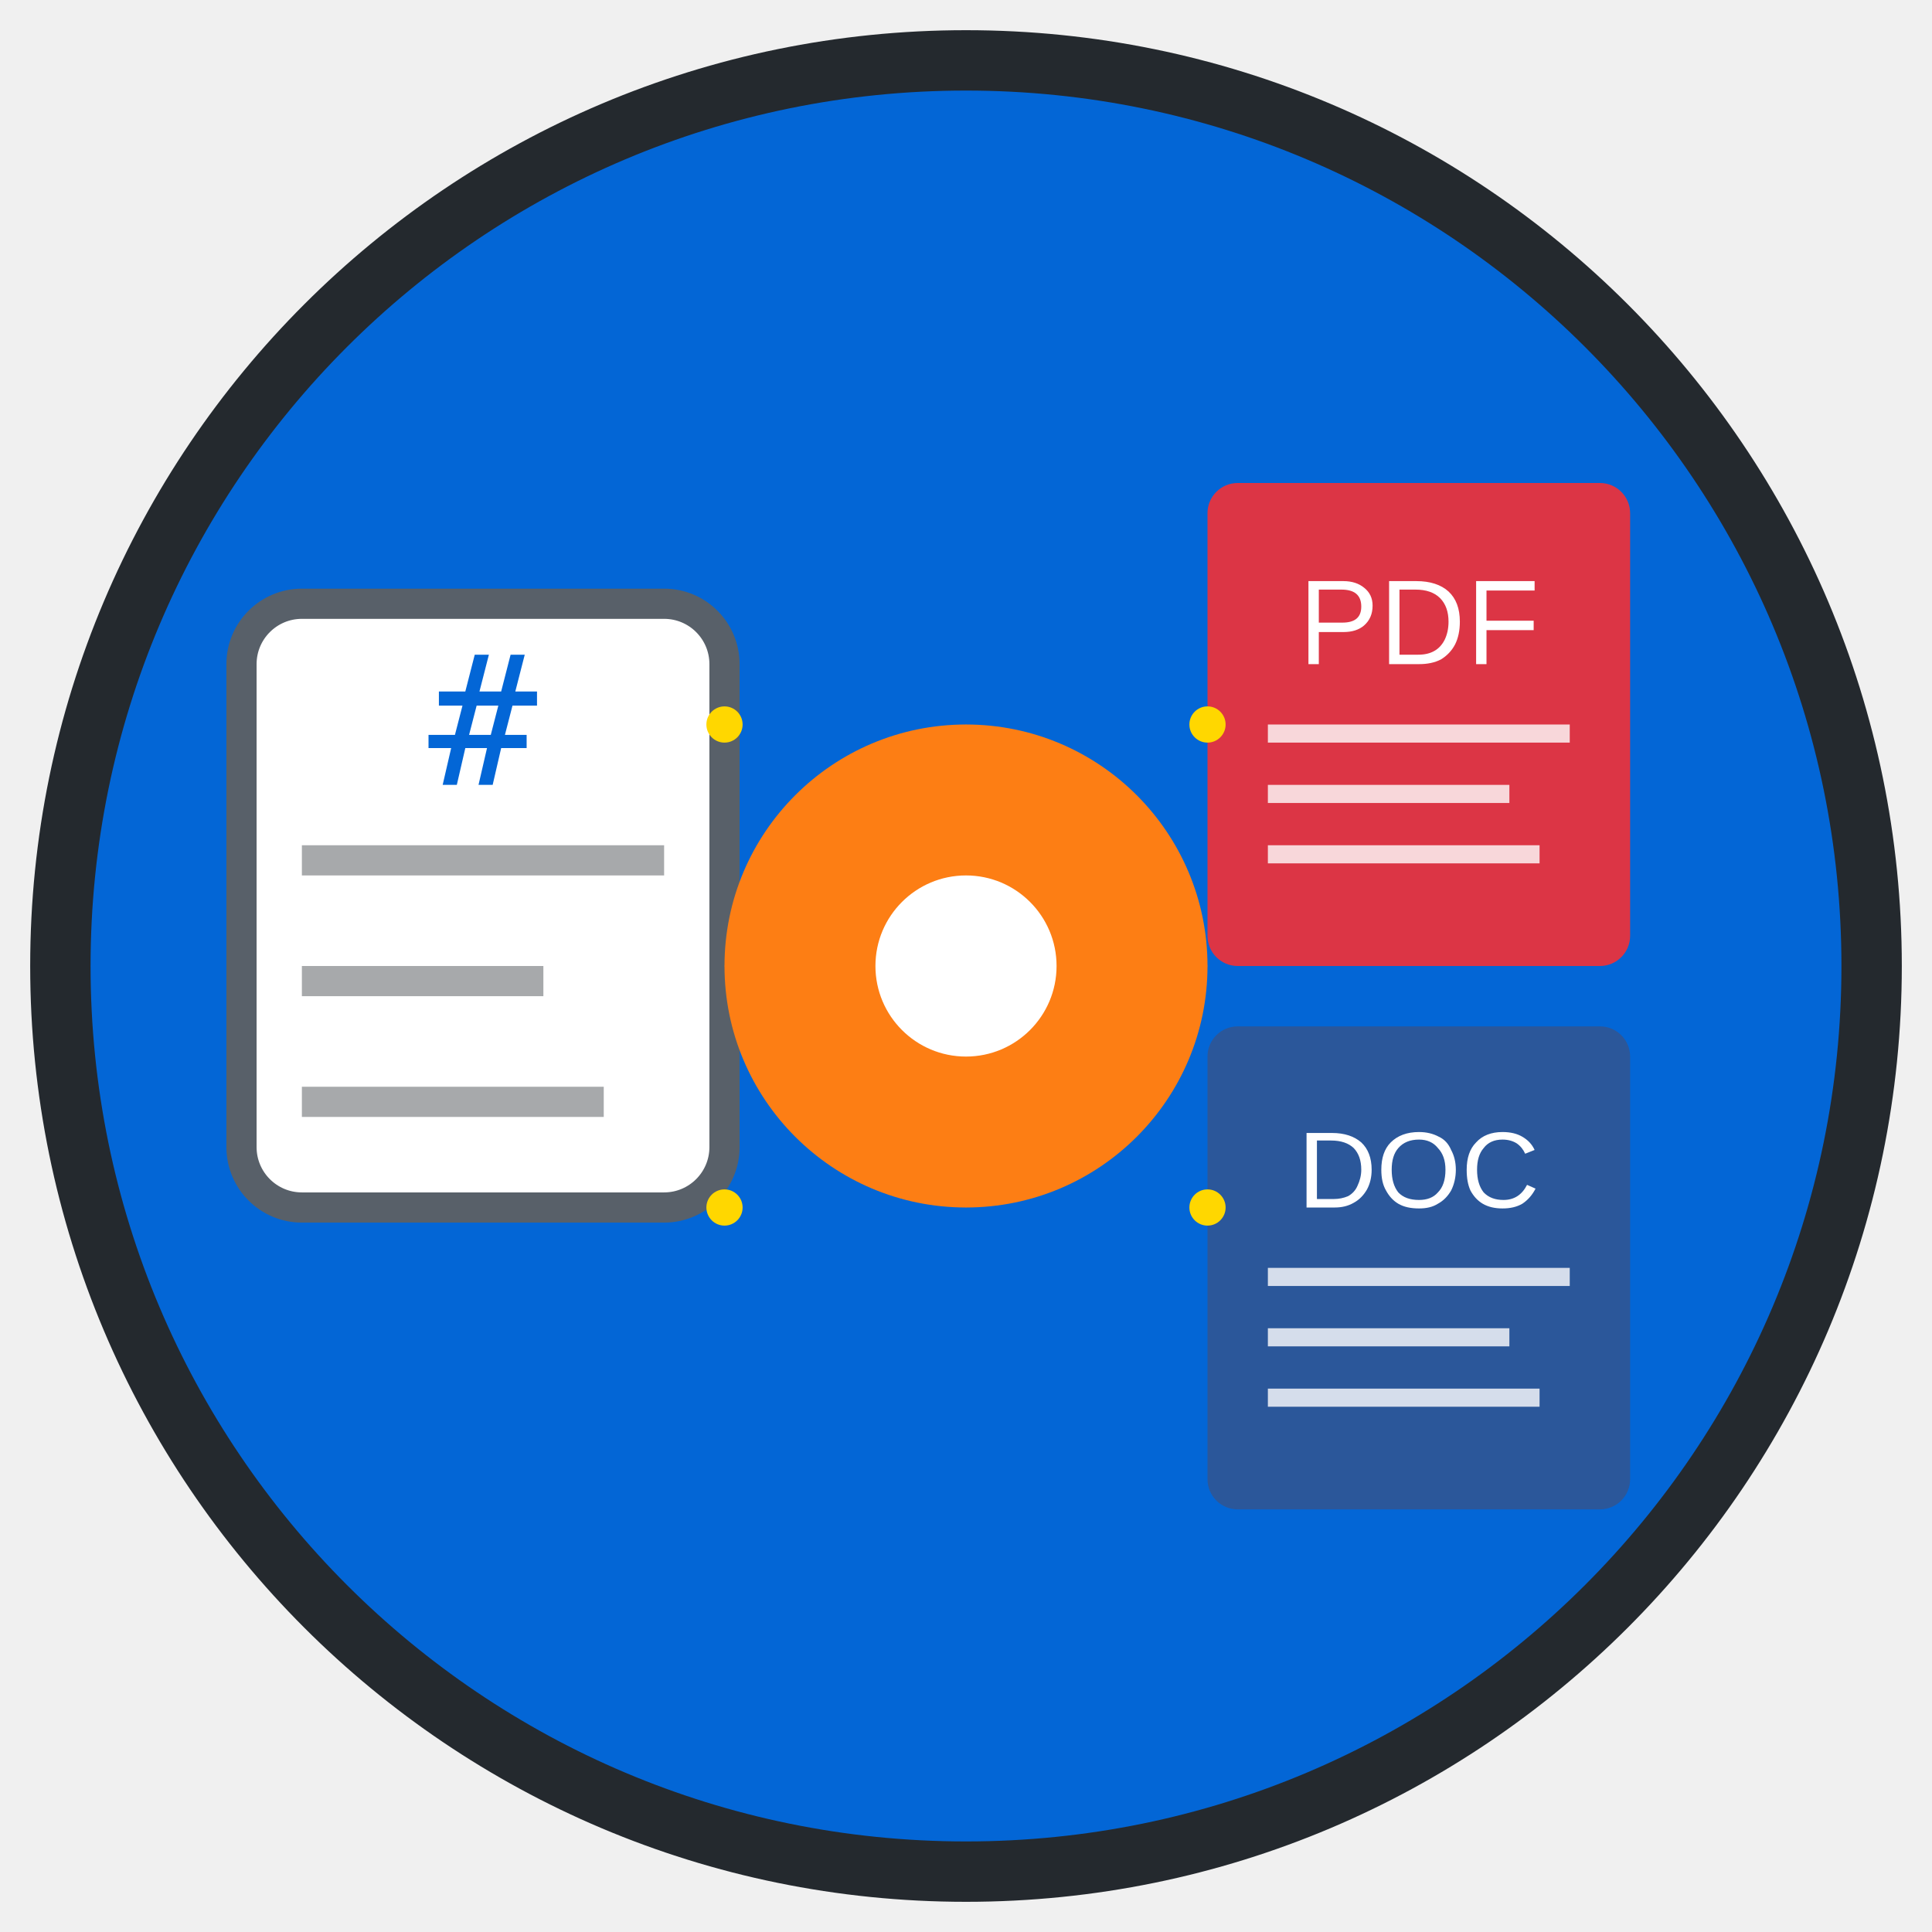
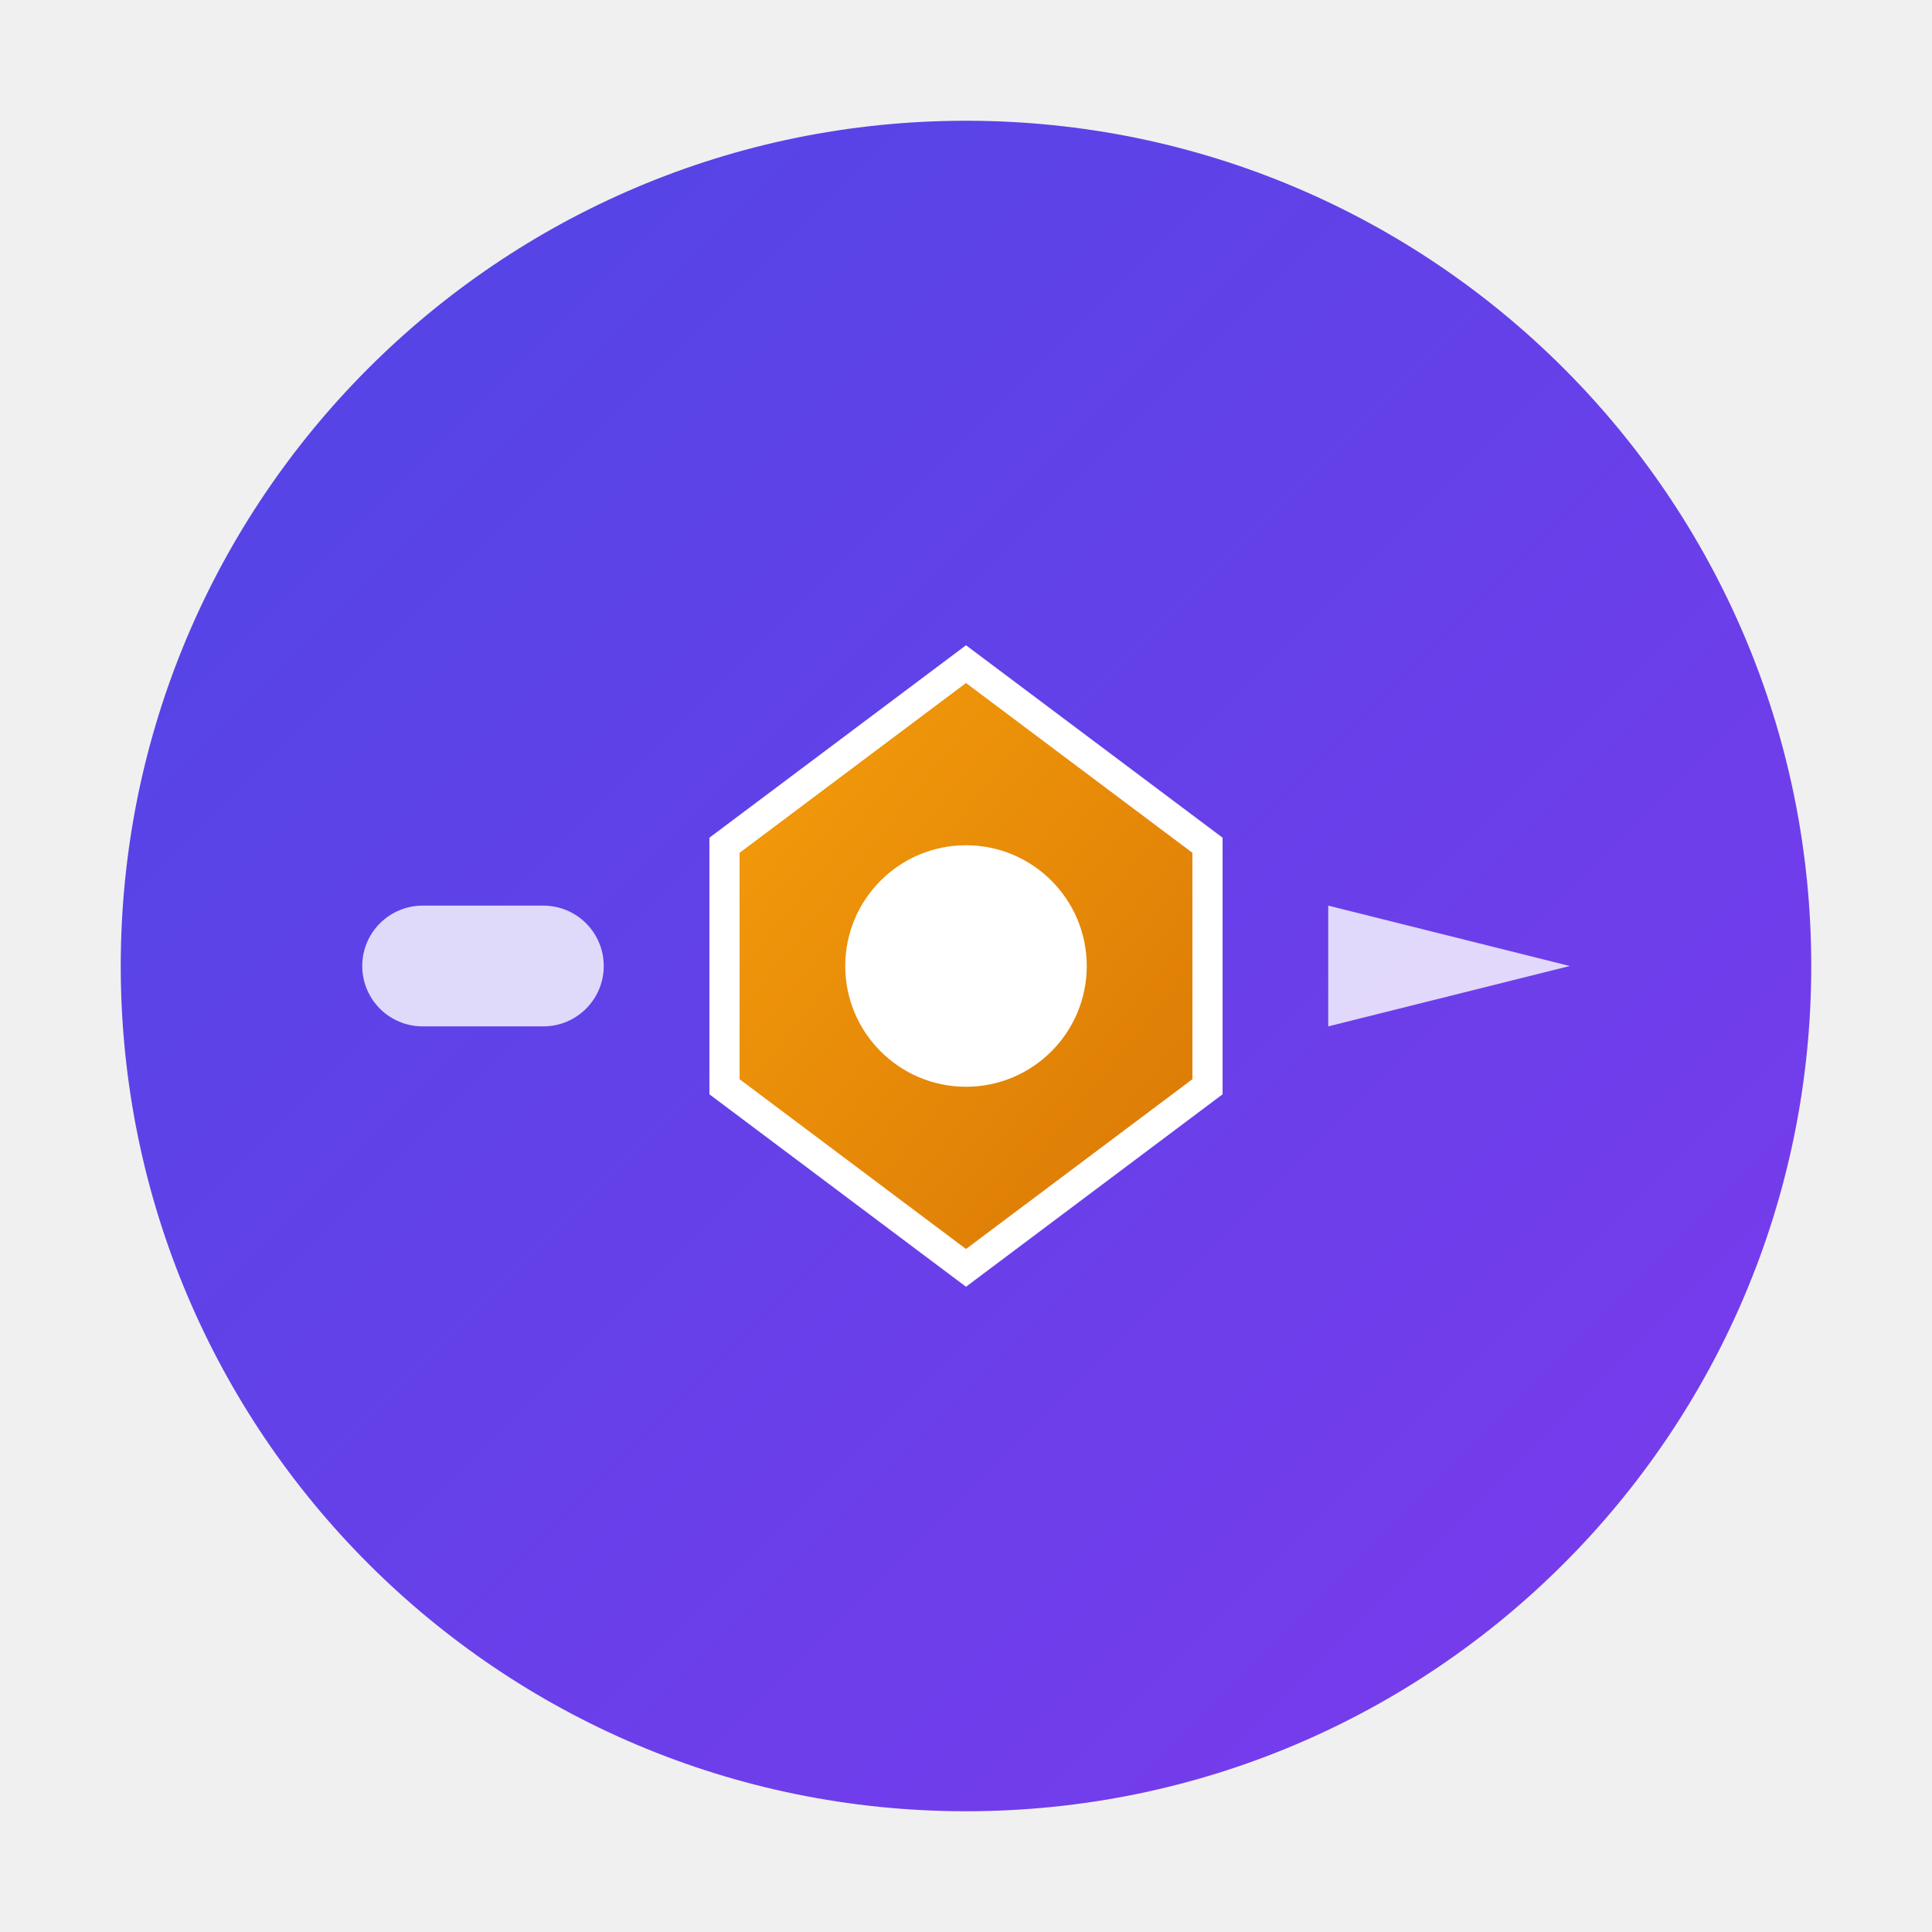
<svg xmlns="http://www.w3.org/2000/svg" viewBox="0 0 32 32" width="32" height="32">
-   <circle cx="16" cy="16" r="15" fill="#0366d6" stroke="#24292e" stroke-width="1" />
-   <rect x="4" y="10" width="8" height="10" fill="white" stroke="#586069" stroke-width="0.5" rx="1" />
-   <text x="8" y="13" font-family="monospace" font-size="3" fill="#0366d6" text-anchor="middle">#</text>
-   <rect x="5" y="14" width="6" height="0.5" fill="#24292e" opacity="0.4" />
-   <rect x="5" y="16" width="4" height="0.5" fill="#24292e" opacity="0.4" />
-   <rect x="5" y="18" width="5" height="0.5" fill="#24292e" opacity="0.4" />
-   <circle cx="16" cy="16" r="4" fill="#fd7e14" />
-   <path d="M 16 12 L 17 13 L 16 14 L 15 13 Z M 20 16 L 19 17 L 18 16 L 19 15 Z M 16 20 L 15 19 L 16 18 L 17 19 Z M 12 16 L 13 15 L 14 16 L 13 17 Z" fill="#fd7e14" />
-   <circle cx="16" cy="16" r="1.5" fill="white" />
-   <rect x="20" y="8" width="7" height="8" fill="#dc3545" rx="0.5" />
-   <text x="23.5" y="11" font-family="Arial" font-size="2" fill="white" text-anchor="middle">PDF</text>
-   <rect x="21" y="12" width="5" height="0.3" fill="white" opacity="0.8" />
-   <rect x="21" y="13" width="4" height="0.3" fill="white" opacity="0.8" />
-   <rect x="21" y="14" width="4.5" height="0.3" fill="white" opacity="0.8" />
-   <rect x="20" y="17" width="7" height="8" fill="#2b579a" rx="0.5" />
-   <text x="23.5" y="20" font-family="Arial" font-size="1.8" fill="white" text-anchor="middle">DOC</text>
-   <rect x="21" y="21" width="5" height="0.3" fill="white" opacity="0.8" />
-   <rect x="21" y="22" width="4" height="0.3" fill="white" opacity="0.8" />
-   <rect x="21" y="23" width="4.5" height="0.3" fill="white" opacity="0.8" />
-   <path d="M 12 16 L 12 16" stroke="white" stroke-width="1" fill="none" />
-   <path d="M 20 16 L 20 16" stroke="white" stroke-width="1" fill="none" />
-   <circle cx="12" cy="12" r="0.3" fill="#FFD700" />
-   <circle cx="20" cy="12" r="0.3" fill="#FFD700" />
-   <circle cx="12" cy="20" r="0.3" fill="#FFD700" />
-   <circle cx="20" cy="20" r="0.3" fill="#FFD700" />
+   <defs>
+     <linearGradient id="grad" x1="0%" y1="0%" x2="100%" y2="100%">
+       <stop offset="0%" style="stop-color:#4f46e5;stop-opacity:1" />
+       <stop offset="100%" style="stop-color:#7c3aed;stop-opacity:1" />
+     </linearGradient>
+     <linearGradient id="centerGrad" x1="0%" y1="0%" x2="100%" y2="100%">
+       <stop offset="0%" style="stop-color:#f59e0b;stop-opacity:1" />
+       <stop offset="100%" style="stop-color:#d97706;stop-opacity:1" />
+     </linearGradient>
+   </defs>
+   <circle cx="16" cy="16" r="14" fill="url(#grad)" />
+   <path d="M 12 14 L 16 11 L 20 14 L 20 18 L 16 21 L 12 18 Z" fill="url(#centerGrad)" stroke="#ffffff" stroke-width="0.5" />
+   <circle cx="16" cy="16" r="2" fill="#ffffff" />
+   <rect x="6" y="15" width="4" height="2" rx="1" fill="#ffffff" opacity="0.8" />
+   <path d="M 22 15 L 26 16 L 22 17 Z" fill="#ffffff" opacity="0.8" />
</svg>
